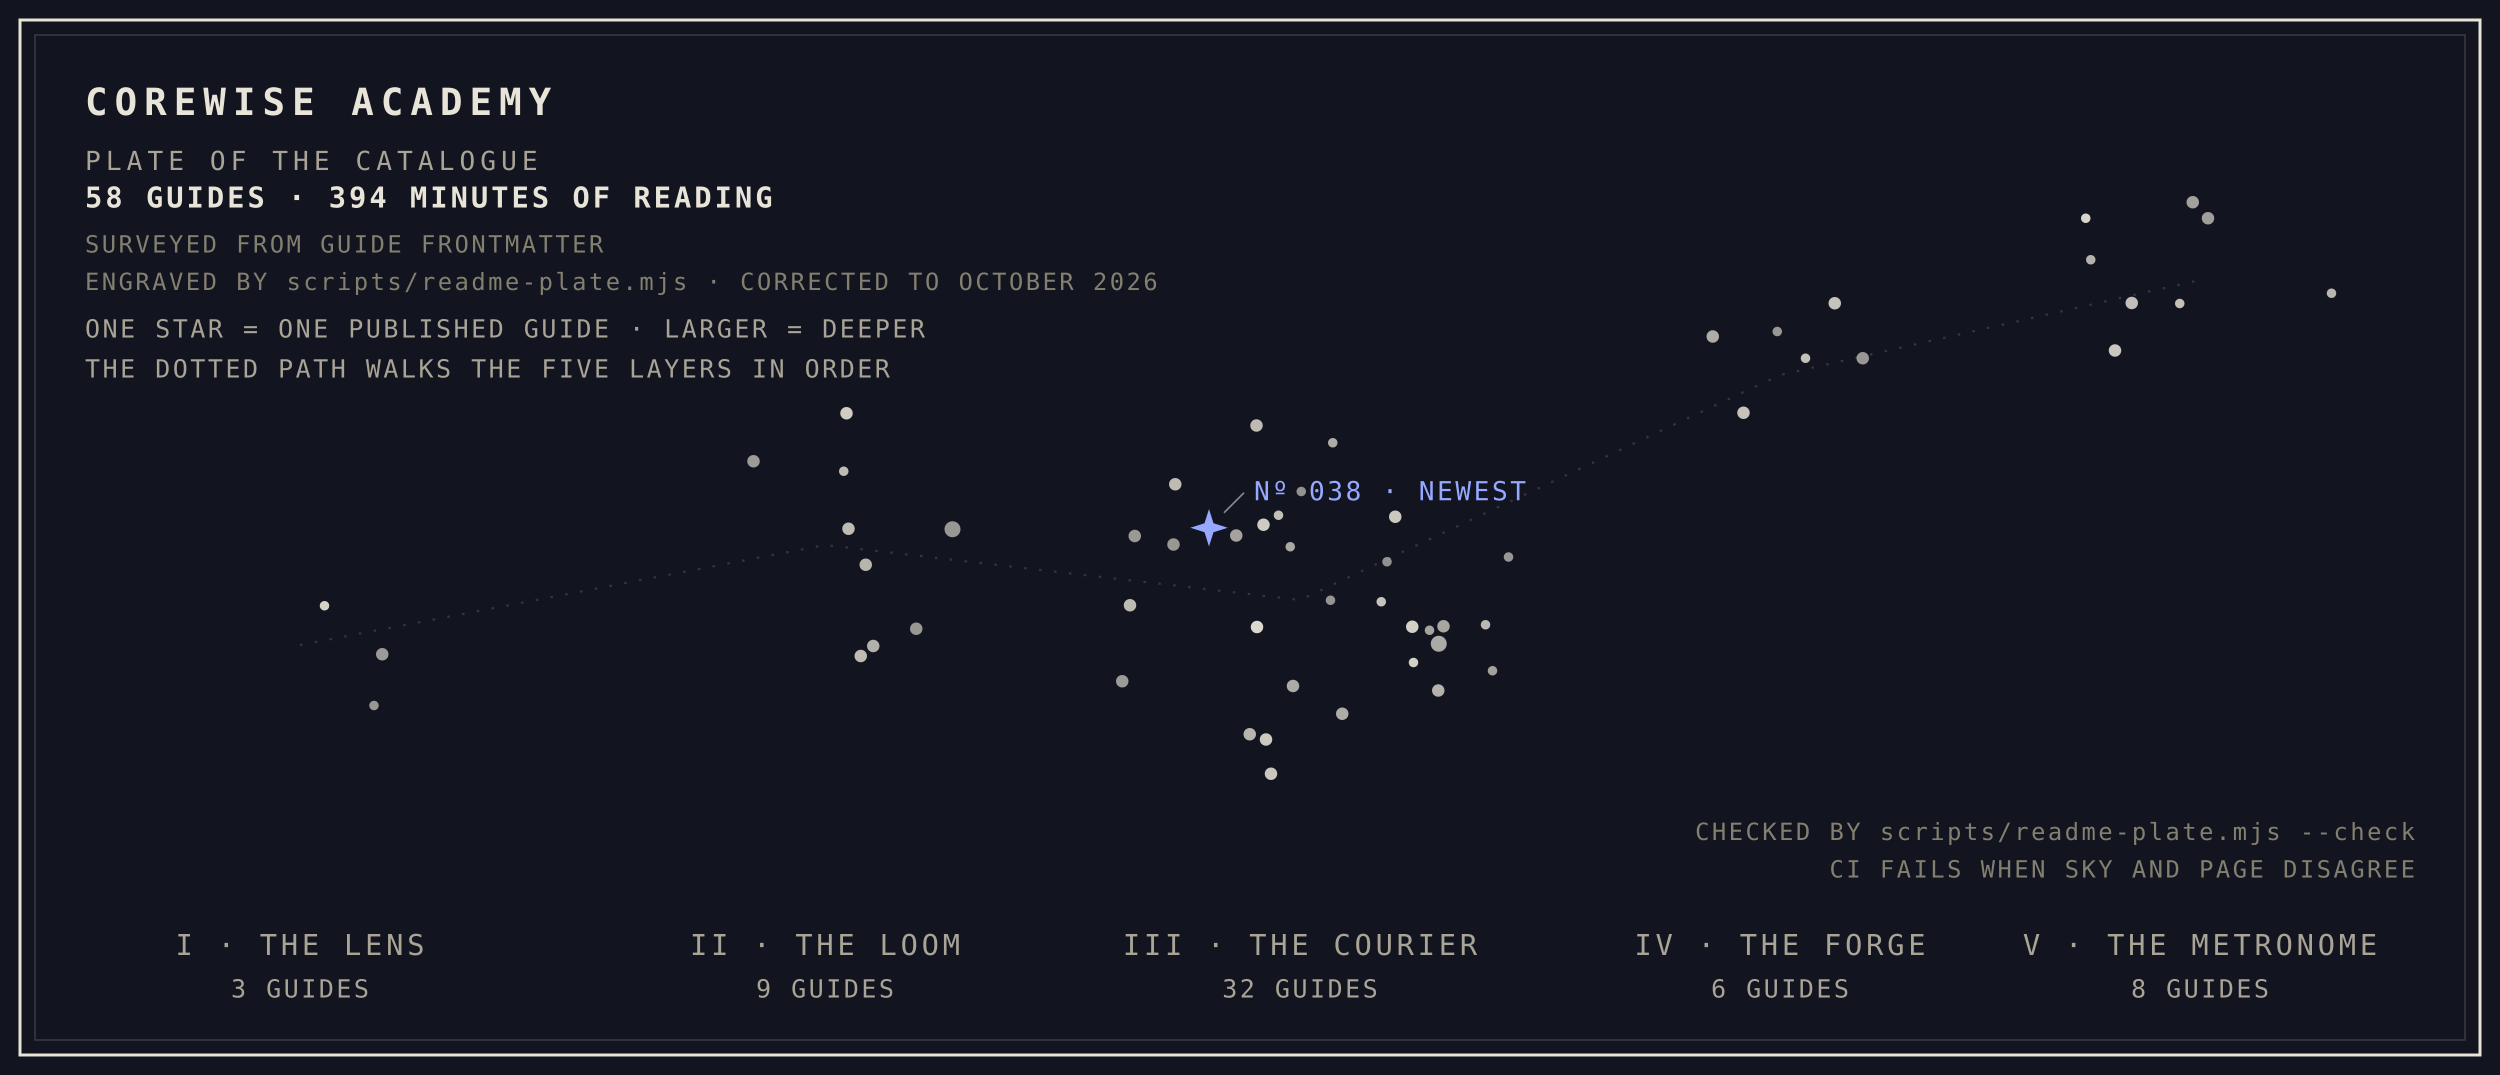
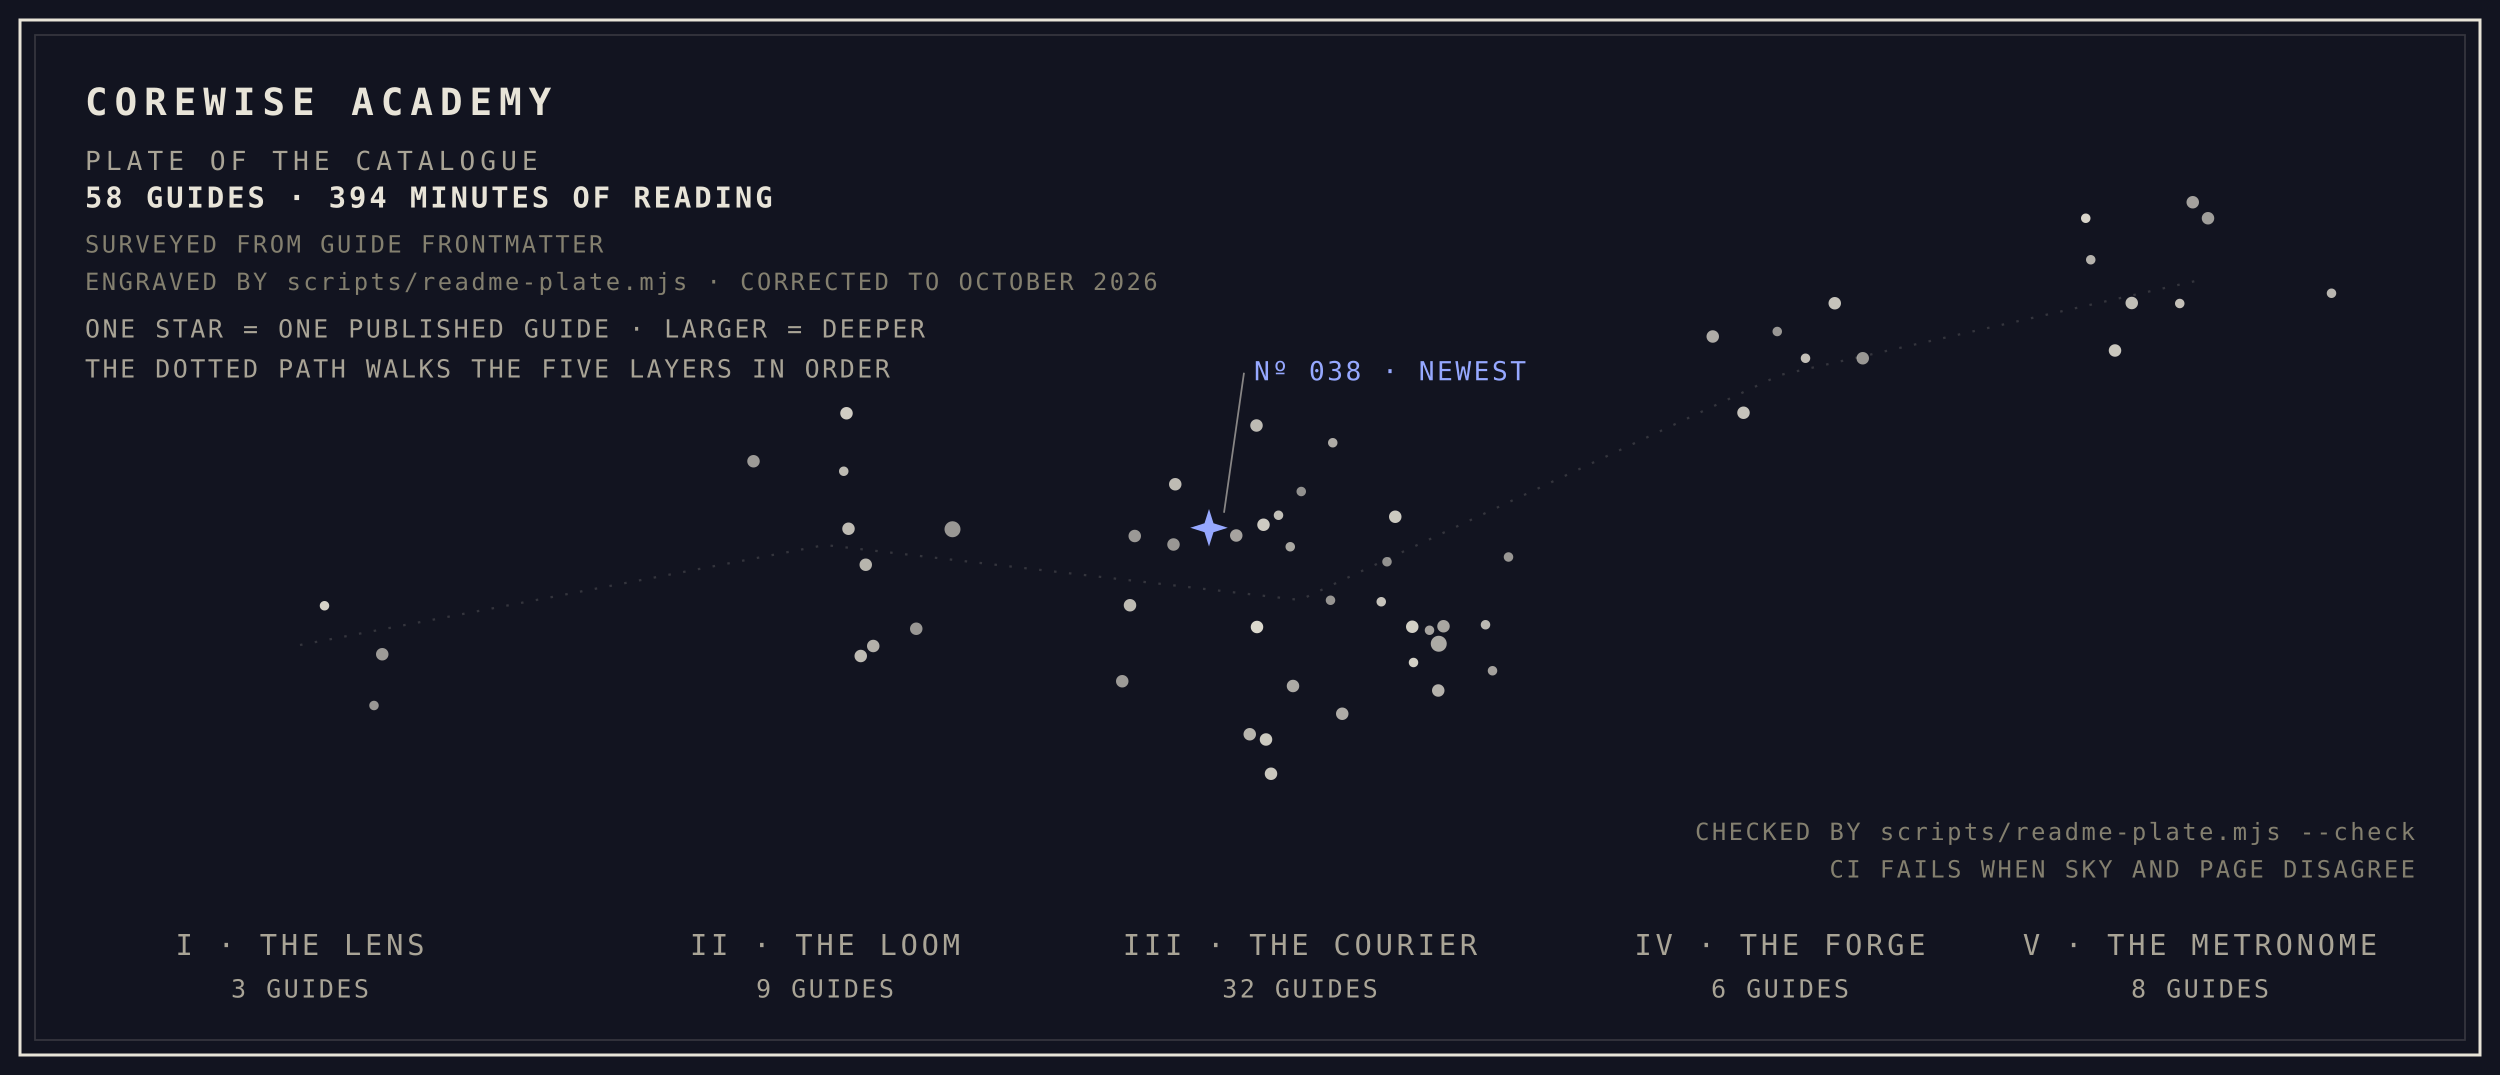
<svg xmlns="http://www.w3.org/2000/svg" viewBox="0 0 1000 430" role="img" aria-label="Chart of the CoreWise Academy catalogue: 58 published guides as stars in five constellations, one per curriculum layer.">
  <g font-family="ui-monospace, 'IBM Plex Mono', SFMono-Regular, Menlo, monospace">
    <rect x="0" y="0" width="1000" height="430" fill="#121420" />
    <rect x="8" y="8" width="984" height="414" fill="none" stroke="#e8e4d8" stroke-width="1.2" />
    <rect x="14" y="14" width="972" height="402" fill="none" stroke="#e8e4d8" stroke-opacity="0.16" stroke-width="0.7" />
    <path d="M 120 258 L 330 218 L 520 240 L 712 150 L 880 112" fill="none" stroke="#e8e4d8" stroke-opacity="0.16" stroke-width="0.9" stroke-dasharray="1 5" />
    <circle cx="129.8" cy="242.3" r="1.9" fill="#e8e4d8" fill-opacity="0.91" />
    <circle cx="149.6" cy="282.2" r="1.9" fill="#e8e4d8" fill-opacity="0.63" />
    <circle cx="152.9" cy="261.7" r="2.5" fill="#e8e4d8" fill-opacity="0.65" />
    <text x="120" y="382" text-anchor="middle" font-size="11.5" letter-spacing="1.5" fill="#a9a496">I · THE LENS</text>
    <text x="120" y="399" text-anchor="middle" font-size="10" letter-spacing="1" fill="#a9a496">3 GUIDES</text>
    <circle cx="337.5" cy="188.5" r="1.9" fill="#e8e4d8" fill-opacity="0.8" />
    <circle cx="381" cy="211.7" r="3.2" fill="#e8e4d8" fill-opacity="0.63" />
    <circle cx="301.4" cy="184.5" r="2.5" fill="#e8e4d8" fill-opacity="0.65" />
    <circle cx="349.3" cy="258.4" r="2.5" fill="#e8e4d8" fill-opacity="0.75" />
    <circle cx="338.6" cy="165.3" r="2.5" fill="#e8e4d8" fill-opacity="0.89" />
    <circle cx="344.3" cy="262.4" r="2.5" fill="#e8e4d8" fill-opacity="0.8" />
    <circle cx="366.5" cy="251.5" r="2.5" fill="#e8e4d8" fill-opacity="0.63" />
    <circle cx="346.3" cy="225.9" r="2.5" fill="#e8e4d8" fill-opacity="0.77" />
    <circle cx="339.4" cy="211.5" r="2.5" fill="#e8e4d8" fill-opacity="0.8" />
    <text x="330" y="382" text-anchor="middle" font-size="11.5" letter-spacing="1.5" fill="#a9a496">II · THE LOOM</text>
    <text x="330" y="399" text-anchor="middle" font-size="10" letter-spacing="1" fill="#a9a496">9 GUIDES</text>
    <circle cx="575.3" cy="276.2" r="2.5" fill="#e8e4d8" fill-opacity="0.76" />
    <circle cx="469.4" cy="217.8" r="2.5" fill="#e8e4d8" fill-opacity="0.63" />
    <circle cx="564.9" cy="250.7" r="2.5" fill="#e8e4d8" fill-opacity="0.9" />
    <circle cx="516.1" cy="218.7" r="1.9" fill="#e8e4d8" fill-opacity="0.71" />
    <circle cx="448.9" cy="272.5" r="2.5" fill="#e8e4d8" fill-opacity="0.65" />
    <circle cx="536.9" cy="285.5" r="2.5" fill="#e8e4d8" fill-opacity="0.73" />
    <circle cx="506.4" cy="295.8" r="2.5" fill="#e8e4d8" fill-opacity="0.87" />
    <circle cx="552.5" cy="240.7" r="1.9" fill="#e8e4d8" fill-opacity="0.84" />
    <circle cx="505.4" cy="209.9" r="2.5" fill="#e8e4d8" fill-opacity="0.88" />
    <circle cx="517.2" cy="274.4" r="2.5" fill="#e8e4d8" fill-opacity="0.72" />
    <path d="M12 0 L14.88 9.12 L24 12 L14.88 14.88 L12 24 L9.12 14.88 L0 12 L9.12 9.12 Z" transform="translate(476.10 203.60) scale(0.625)" fill="#96a8ff" />
    <circle cx="533.1" cy="177.1" r="1.9" fill="#e8e4d8" fill-opacity="0.73" />
    <circle cx="571.8" cy="252.1" r="1.9" fill="#e8e4d8" fill-opacity="0.69" />
    <circle cx="494.5" cy="214.2" r="2.5" fill="#e8e4d8" fill-opacity="0.69" />
    <circle cx="520.5" cy="196.6" r="1.9" fill="#e8e4d8" fill-opacity="0.6" />
    <circle cx="575.5" cy="257.5" r="3.2" fill="#e8e4d8" fill-opacity="0.72" />
    <circle cx="453.9" cy="214.4" r="2.5" fill="#e8e4d8" fill-opacity="0.64" />
    <circle cx="532.2" cy="240.1" r="1.9" fill="#e8e4d8" fill-opacity="0.62" />
    <circle cx="470.1" cy="193.7" r="2.5" fill="#e8e4d8" fill-opacity="0.8" />
    <circle cx="502.6" cy="170.2" r="2.5" fill="#e8e4d8" fill-opacity="0.8" />
    <circle cx="452" cy="242.1" r="2.5" fill="#e8e4d8" fill-opacity="0.8" />
    <circle cx="499.9" cy="293.7" r="2.5" fill="#e8e4d8" fill-opacity="0.77" />
    <circle cx="508.4" cy="309.5" r="2.5" fill="#e8e4d8" fill-opacity="0.86" />
    <circle cx="511.4" cy="206.1" r="1.9" fill="#e8e4d8" fill-opacity="0.82" />
    <circle cx="603.4" cy="222.8" r="1.9" fill="#e8e4d8" fill-opacity="0.63" />
    <circle cx="502.8" cy="250.8" r="2.5" fill="#e8e4d8" fill-opacity="0.94" />
    <circle cx="577.4" cy="250.5" r="2.5" fill="#e8e4d8" fill-opacity="0.7" />
    <circle cx="565.4" cy="265" r="1.9" fill="#e8e4d8" fill-opacity="0.9" />
    <circle cx="597" cy="268.3" r="1.9" fill="#e8e4d8" fill-opacity="0.68" />
    <circle cx="594.2" cy="249.9" r="1.9" fill="#e8e4d8" fill-opacity="0.79" />
    <circle cx="554.8" cy="224.7" r="1.9" fill="#e8e4d8" fill-opacity="0.6" />
    <circle cx="558.1" cy="206.7" r="2.5" fill="#e8e4d8" fill-opacity="0.87" />
    <text x="520" y="382" text-anchor="middle" font-size="11.5" letter-spacing="1.5" fill="#a9a496">III · THE COURIER</text>
    <text x="520" y="399" text-anchor="middle" font-size="10" letter-spacing="1" fill="#a9a496">32 GUIDES</text>
    <circle cx="710.9" cy="132.6" r="1.9" fill="#e8e4d8" fill-opacity="0.63" />
    <circle cx="745.1" cy="143.3" r="2.5" fill="#e8e4d8" fill-opacity="0.63" />
    <circle cx="722.2" cy="143.3" r="1.9" fill="#e8e4d8" fill-opacity="0.83" />
    <circle cx="697.4" cy="165.1" r="2.5" fill="#e8e4d8" fill-opacity="0.84" />
    <circle cx="685.1" cy="134.6" r="2.5" fill="#e8e4d8" fill-opacity="0.73" />
    <circle cx="733.9" cy="121.3" r="2.5" fill="#e8e4d8" fill-opacity="0.84" />
    <text x="712" y="382" text-anchor="middle" font-size="11.5" letter-spacing="1.5" fill="#a9a496">IV · THE FORGE</text>
    <text x="712" y="399" text-anchor="middle" font-size="10" letter-spacing="1" fill="#a9a496">6 GUIDES</text>
    <circle cx="846" cy="140.2" r="2.5" fill="#e8e4d8" fill-opacity="0.86" />
    <circle cx="852.7" cy="121.2" r="2.5" fill="#e8e4d8" fill-opacity="0.82" />
    <circle cx="871.9" cy="121.4" r="1.9" fill="#e8e4d8" fill-opacity="0.83" />
    <circle cx="883.2" cy="87.3" r="2.5" fill="#e8e4d8" fill-opacity="0.66" />
    <circle cx="836.3" cy="103.9" r="1.9" fill="#e8e4d8" fill-opacity="0.76" />
    <circle cx="877.1" cy="80.9" r="2.5" fill="#e8e4d8" fill-opacity="0.68" />
    <circle cx="932.6" cy="117.3" r="1.9" fill="#e8e4d8" fill-opacity="0.78" />
    <circle cx="834.3" cy="87.3" r="1.9" fill="#e8e4d8" fill-opacity="0.93" />
    <text x="880" y="382" text-anchor="middle" font-size="11.5" letter-spacing="1.5" fill="#a9a496">V · THE METRONOME</text>
    <text x="880" y="399" text-anchor="middle" font-size="10" letter-spacing="1" fill="#a9a496">8 GUIDES</text>
-     <path d="M 489.6 205.1 L 497.6 197.1" stroke="#e8e4d8" stroke-opacity="0.55" stroke-width="0.7" fill="none" />
-     <text x="501.6" y="200.1" font-size="10.5" letter-spacing="1" fill="#96a8ff">Nº 038 · NEWEST</text>
+     <path d="M 489.6 205.1 L 497.6 149.1" stroke="#e8e4d8" stroke-opacity="0.55" stroke-width="0.7" fill="none" />
+     <text x="501.6" y="152.1" font-size="10.5" letter-spacing="1" fill="#96a8ff">Nº 038 · NEWEST</text>
    <text x="34" y="46" font-size="15" letter-spacing="2.8" fill="#e8e4d8" font-weight="600">COREWISE ACADEMY</text>
    <text x="34" y="68" font-size="10.5" letter-spacing="2" fill="#a9a496" font-weight="400">PLATE OF THE CATALOGUE</text>
    <text x="34" y="83" font-size="11.5" letter-spacing="1.2" fill="#e8e4d8" font-weight="600">58 GUIDES · 394 MINUTES OF READING</text>
    <text x="34" y="101" font-size="9.5" letter-spacing="1" fill="#84806f" font-weight="400">SURVEYED FROM GUIDE FRONTMATTER</text>
    <text x="34" y="116" font-size="9.5" letter-spacing="1" fill="#84806f" font-weight="400">ENGRAVED BY scripts/readme-plate.mjs · CORRECTED TO OCTOBER 2026</text>
    <text x="34" y="135" font-size="10" letter-spacing="1" fill="#a9a496">ONE STAR = ONE PUBLISHED GUIDE · LARGER = DEEPER</text>
    <text x="34" y="151" font-size="10" letter-spacing="1" fill="#a9a496">THE DOTTED PATH WALKS THE FIVE LAYERS IN ORDER</text>
    <text x="966" y="336" text-anchor="end" font-size="9.5" letter-spacing="1" fill="#84806f">CHECKED BY scripts/readme-plate.mjs --check</text>
    <text x="966" y="351" text-anchor="end" font-size="9.5" letter-spacing="1" fill="#84806f">CI FAILS WHEN SKY AND PAGE DISAGREE</text>
  </g>
</svg>
